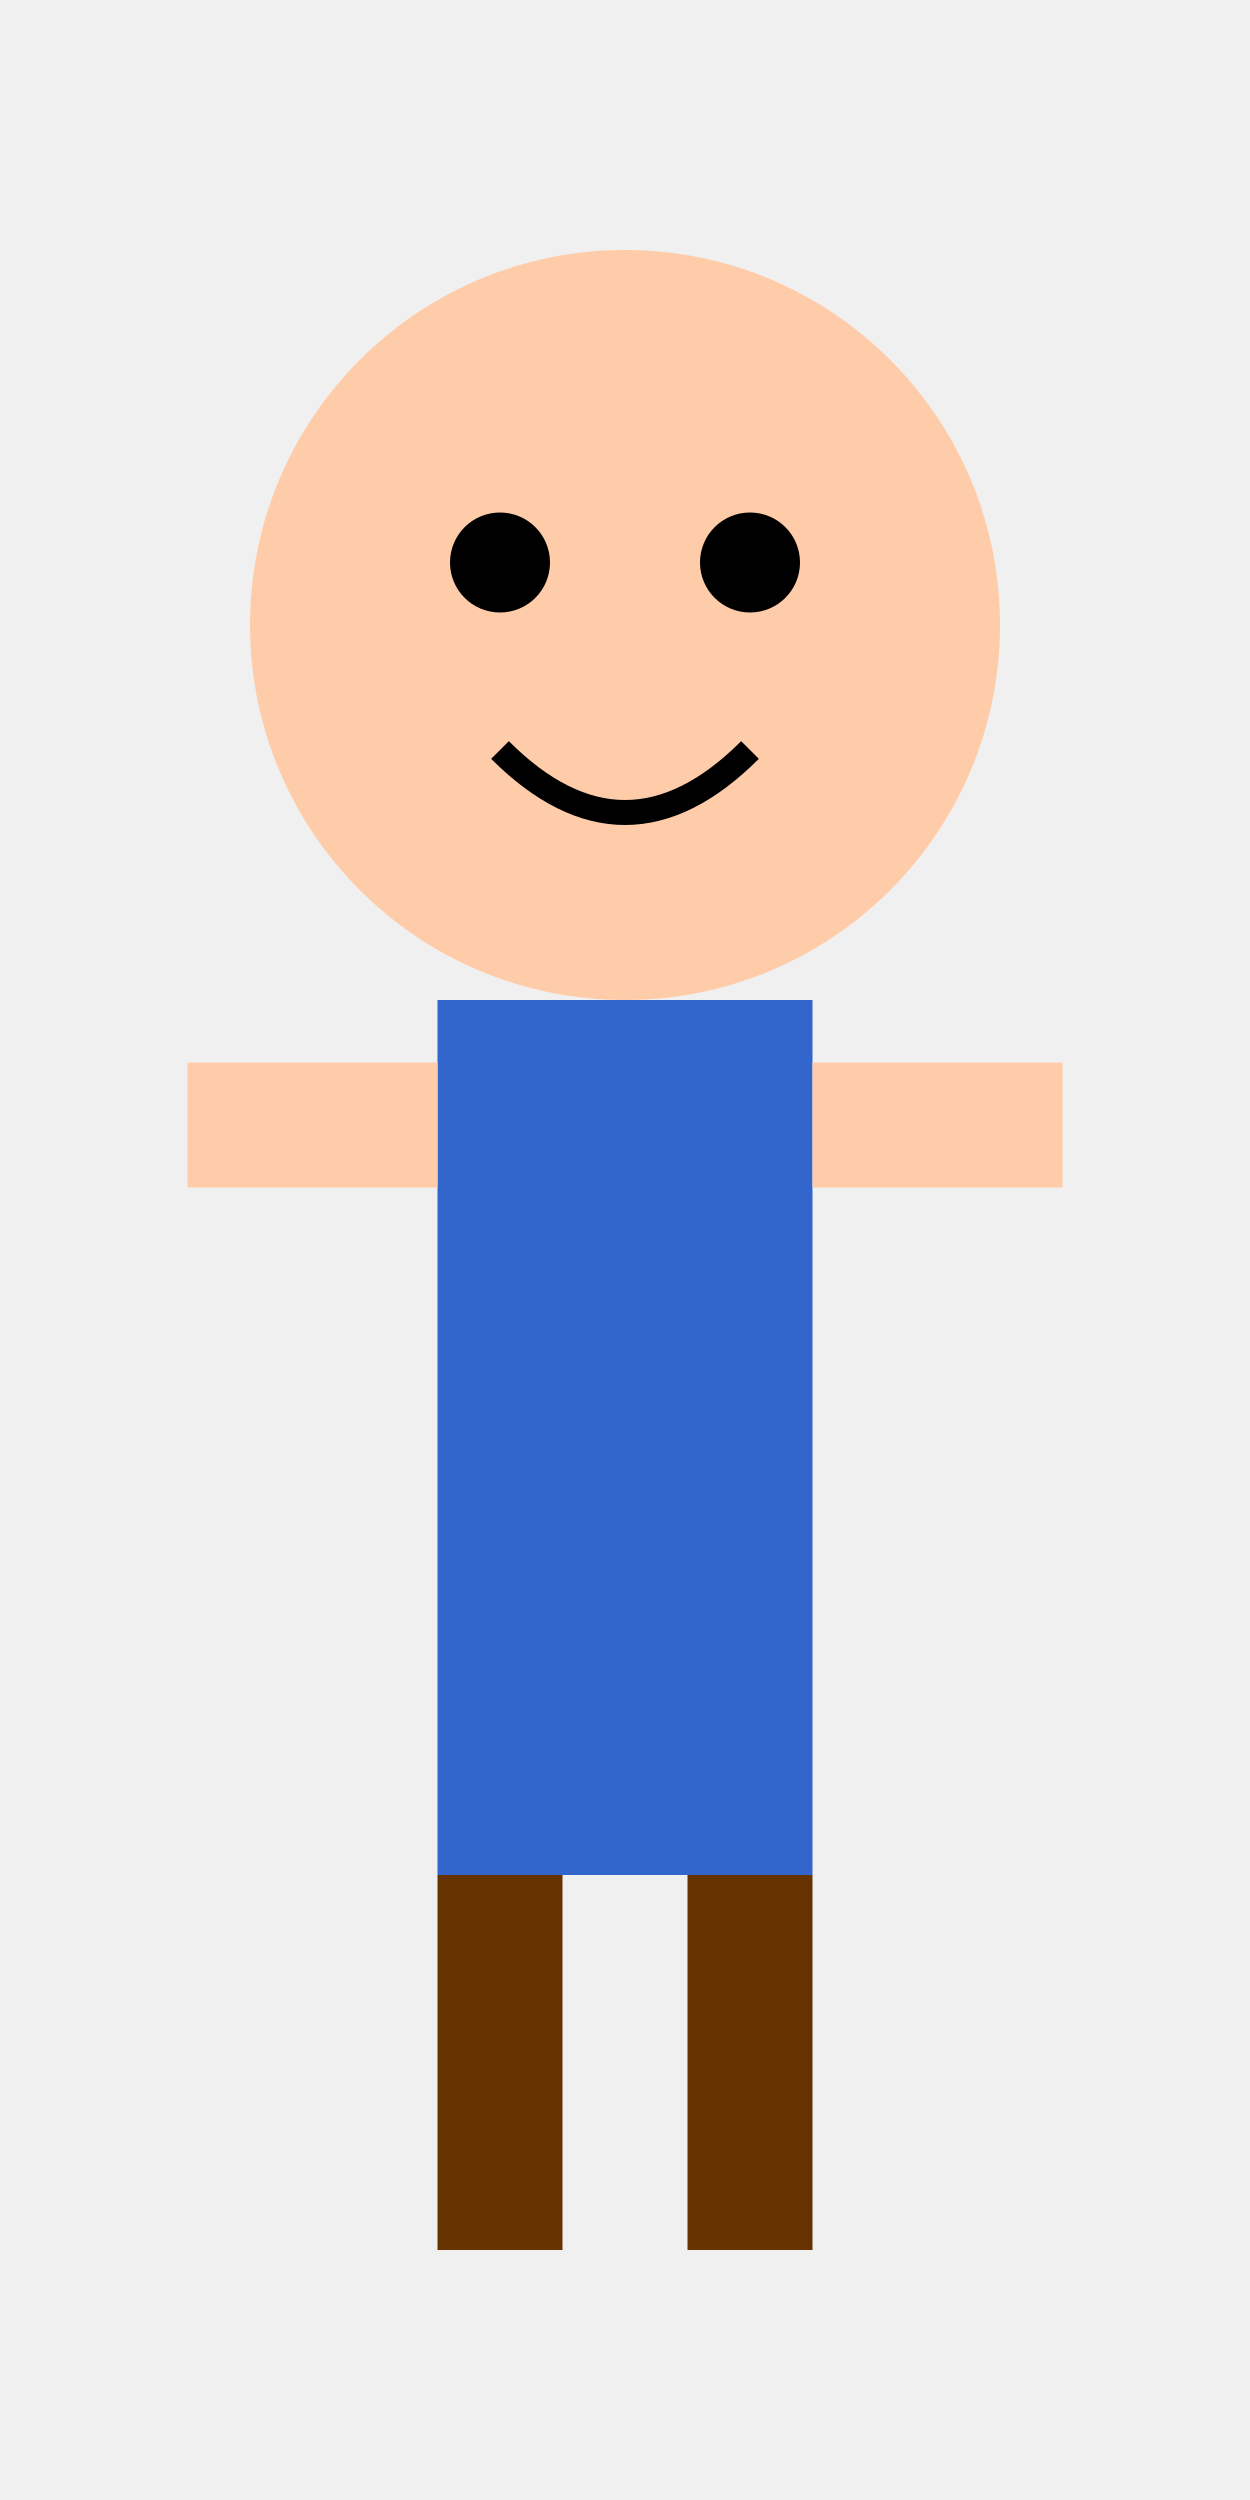
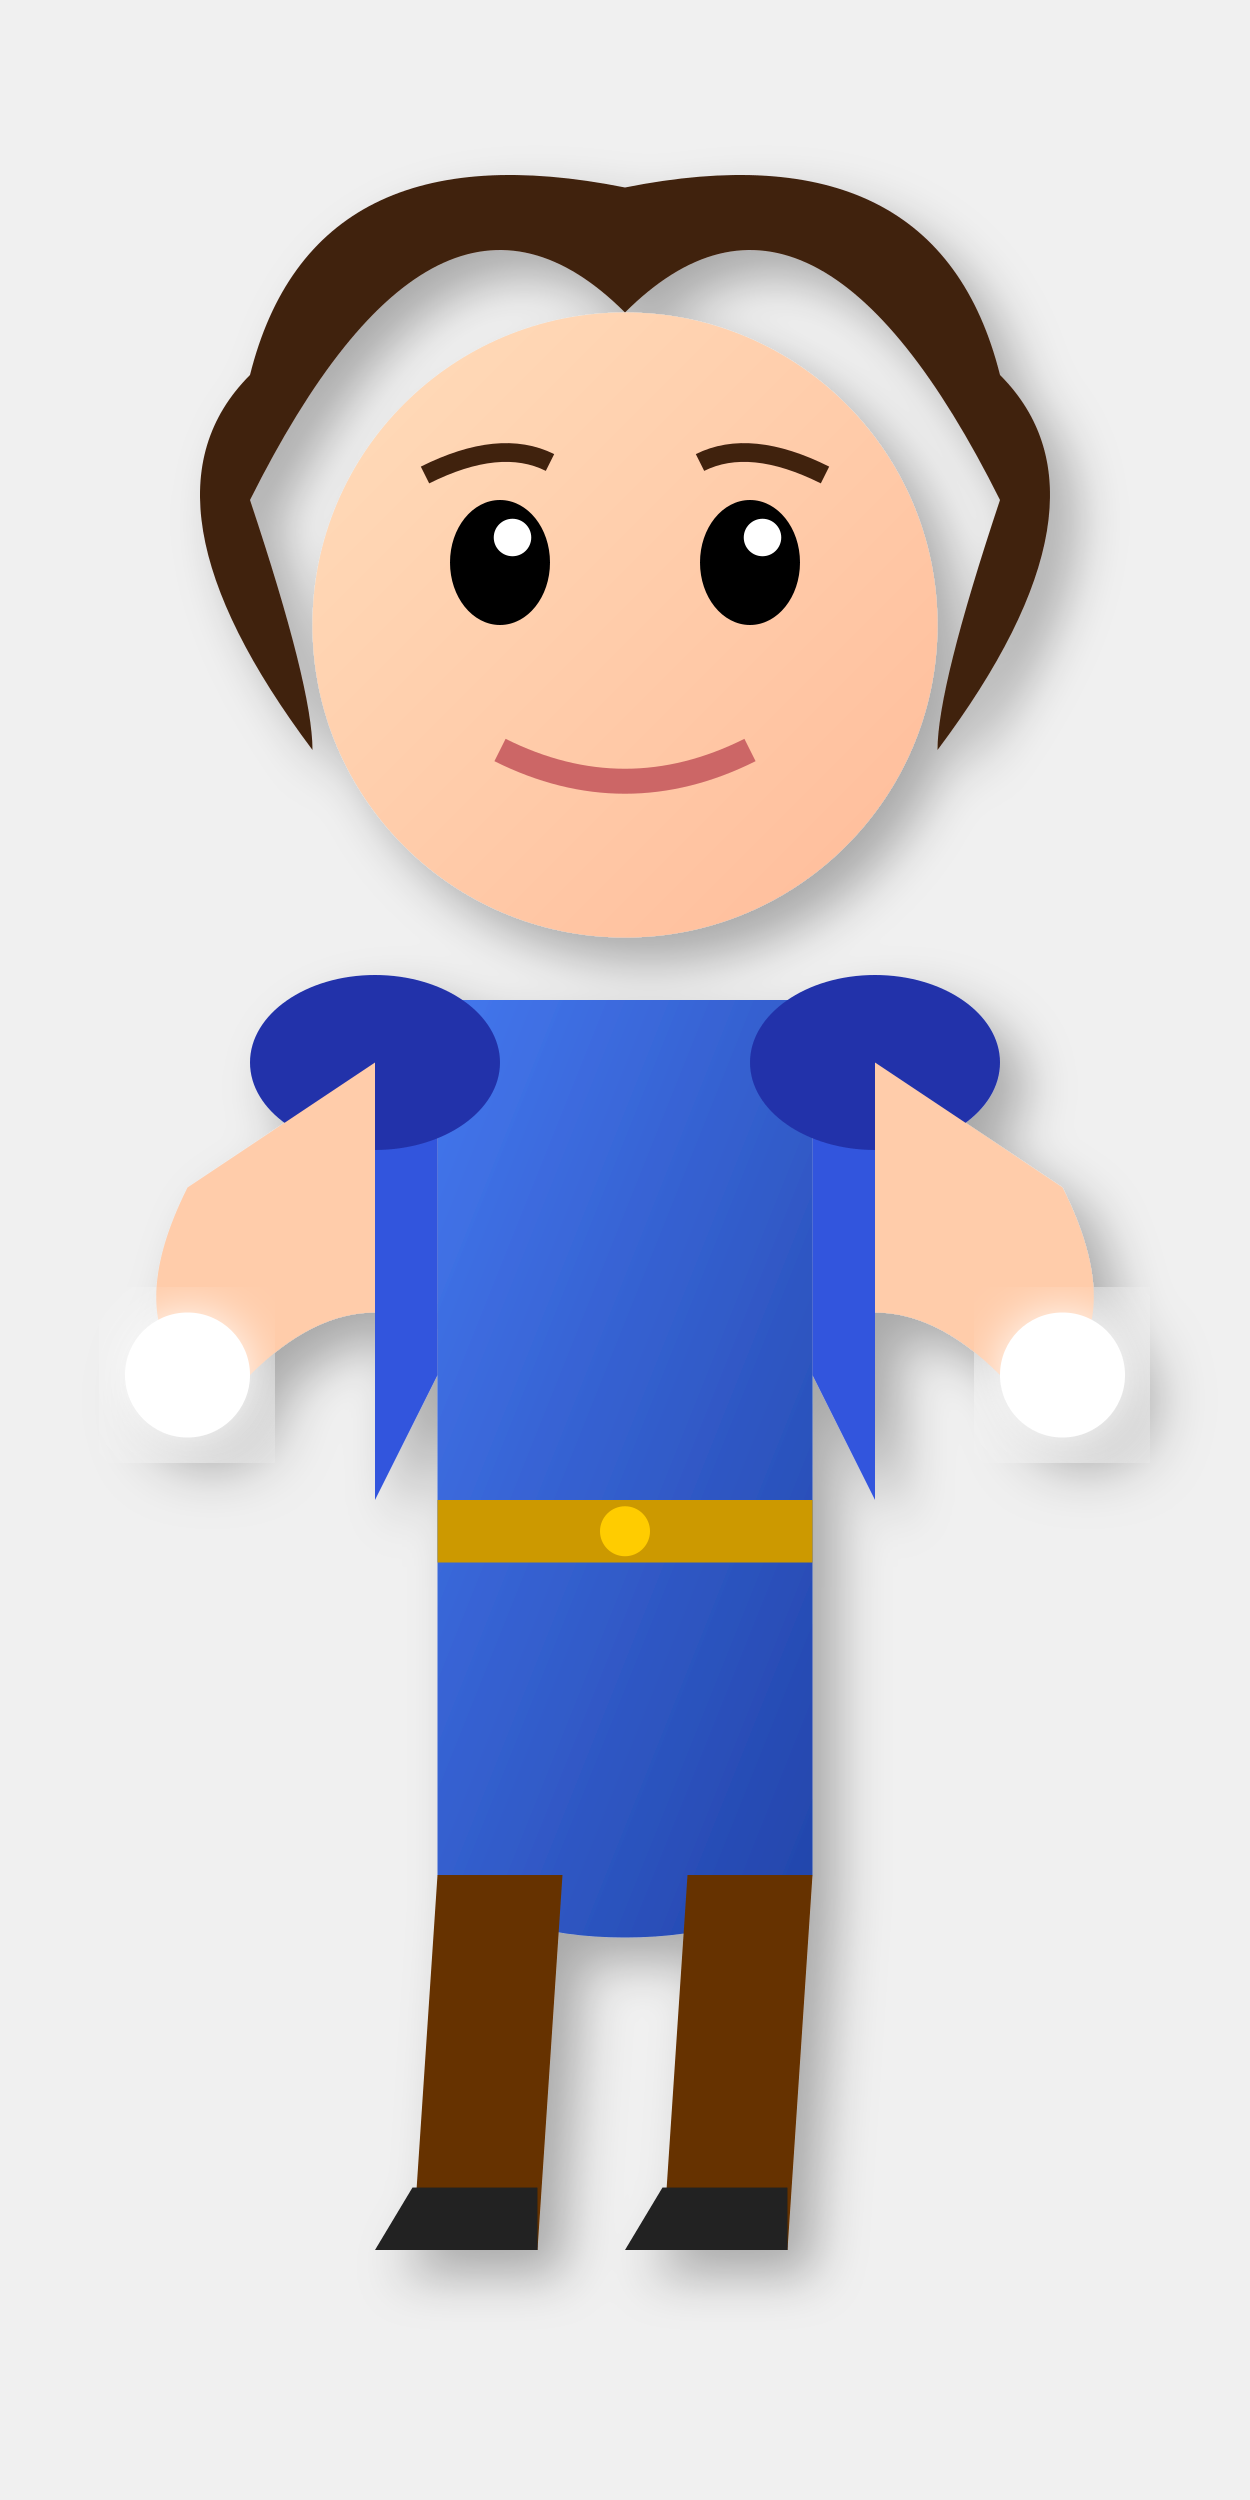
<svg xmlns="http://www.w3.org/2000/svg" width="100" height="200" viewBox="0 0 100 200">
-   <g>
-     <rect x="35" y="80" width="30" height="70" fill="#3366cc" />
-     <circle cx="50" cy="50" r="30" fill="#ffccaa" />
-     <circle cx="40" cy="45" r="4" fill="#000" />
-     <circle cx="60" cy="45" r="4" fill="#000" />
-     <path d="M40 60 Q50 70 60 60" stroke="#000" stroke-width="2" fill="none" />
-     <rect x="15" y="85" width="20" height="10" fill="#ffccaa" />
-     <rect x="65" y="85" width="20" height="10" fill="#ffccaa" />
-     <rect x="35" y="150" width="10" height="30" fill="#663300" />
-     <rect x="55" y="150" width="10" height="30" fill="#663300" />
+   <defs>
+     <linearGradient id="bodyGradient" x1="0%" y1="0%" x2="100%" y2="100%">
+       <stop offset="0%" stop-color="#4477ee" />
+       <stop offset="100%" stop-color="#2244aa" />
+     </linearGradient>
+     <linearGradient id="faceGradient" x1="0%" y1="0%" x2="100%" y2="100%">
+       <stop offset="0%" stop-color="#ffddbb" />
+       <stop offset="100%" stop-color="#ffbb99" />
+     </linearGradient>
+     <filter id="glow" x="-20%" y="-20%" width="140%" height="140%">
+       <feGaussianBlur stdDeviation="2" result="blur" />
+       <feComposite in="SourceGraphic" in2="blur" operator="over" />
+     </filter>
+     <filter id="shadow" x="-20%" y="-20%" width="140%" height="140%">
+       <feDropShadow dx="2" dy="2" stdDeviation="2" flood-color="#000" flood-opacity="0.3" />
+     </filter>
+   </defs>
+   <g filter="url(#shadow)">
+     <path d="M20 40 Q35 10 50 25 Q65 10 80 40 Q75 55 75 60 Q90 40 80 30 Q75 10 50 15 Q25 10 20 30 Q10 40 25 60 Q25 55 20 40Z" fill="#402010" />
+     <path d="M35 80 L35 150 Q40 155 50 155 Q60 155 65 150 L65 80 Z" fill="url(#bodyGradient)" />
+     <path d="M30 80 L35 85 L35 110 L30 120 Z" fill="#3355dd" />
+     <path d="M70 80 L65 85 L65 110 L70 120 Z" fill="#3355dd" />
+     <ellipse cx="30" cy="85" rx="10" ry="7" fill="#2233aa" />
+     <ellipse cx="70" cy="85" rx="10" ry="7" fill="#2233aa" />
+     <circle cx="50" cy="50" r="25" fill="url(#faceGradient)" />
+     <ellipse cx="40" cy="45" rx="4" ry="5" fill="#000" />
+     <ellipse cx="60" cy="45" rx="4" ry="5" fill="#000" />
+     <circle cx="41" cy="43" r="1.5" fill="#fff" />
+     <circle cx="61" cy="43" r="1.5" fill="#fff" />
+     <path d="M34 38 Q40 35 44 37" stroke="#402010" stroke-width="1.5" fill="none" />
+     <path d="M56 37 Q60 35 66 38" stroke="#402010" stroke-width="1.5" fill="none" />
+     <path d="M40 60 Q50 65 60 60" stroke="#cc6666" stroke-width="2" fill="none" />
+     <path d="M30 85 L15 95 Q10 105 15 110 L20 110 Q25 105 30 105 Z" fill="#ffccaa" />
+     <path d="M70 85 L85 95 Q90 105 85 110 L80 110 Q75 105 70 105 Z" fill="#ffccaa" />
+     <circle cx="15" cy="110" r="5" fill="#fff" filter="url(#glow)" />
+     <circle cx="85" cy="110" r="5" fill="#fff" filter="url(#glow)" />
+     <path d="M35 150 L33 180 L43 180 L45 150 Z" fill="#663300" />
+     <path d="M55 150 L53 180 L63 180 L65 150 Z" fill="#663300" />
+     <path d="M33 175 L30 180 L43 180 L43 175 Z" fill="#222" />
+     <path d="M53 175 L50 180 L63 180 L63 175 Z" fill="#222" />
+     <rect x="35" y="120" width="30" height="5" fill="#cc9900" />
+     <circle cx="50" cy="122.5" r="2" fill="#ffcc00" />
  </g>
</svg>
